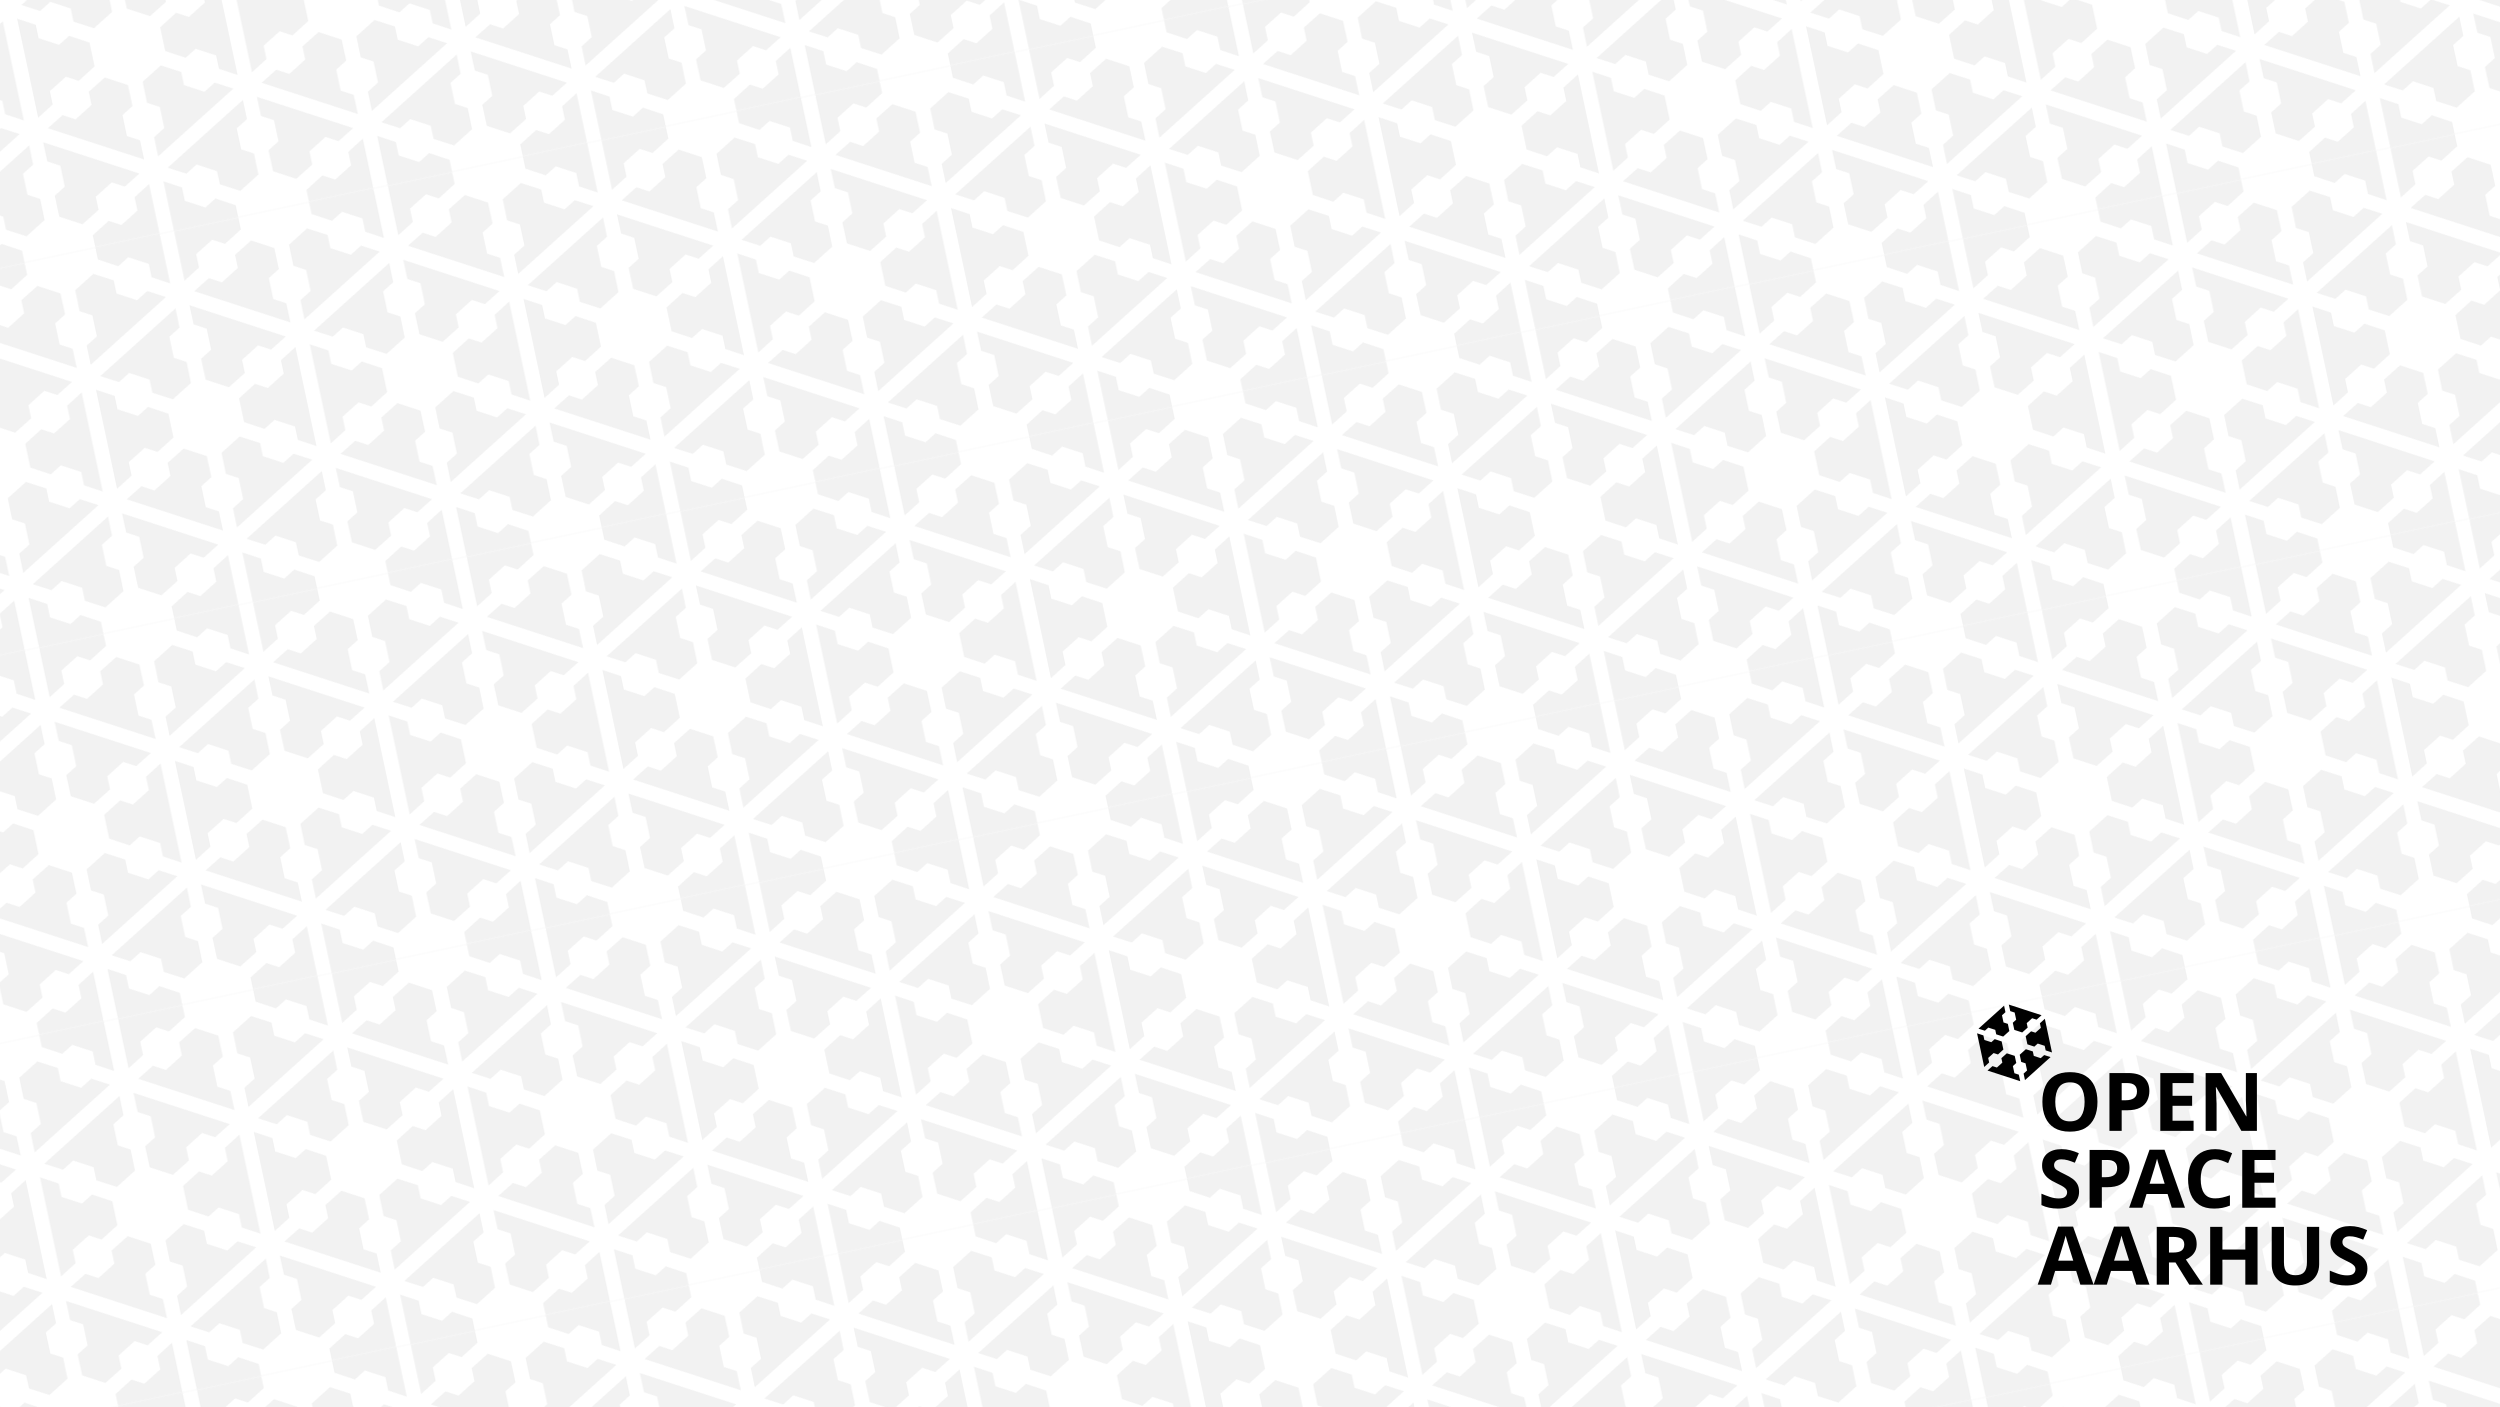
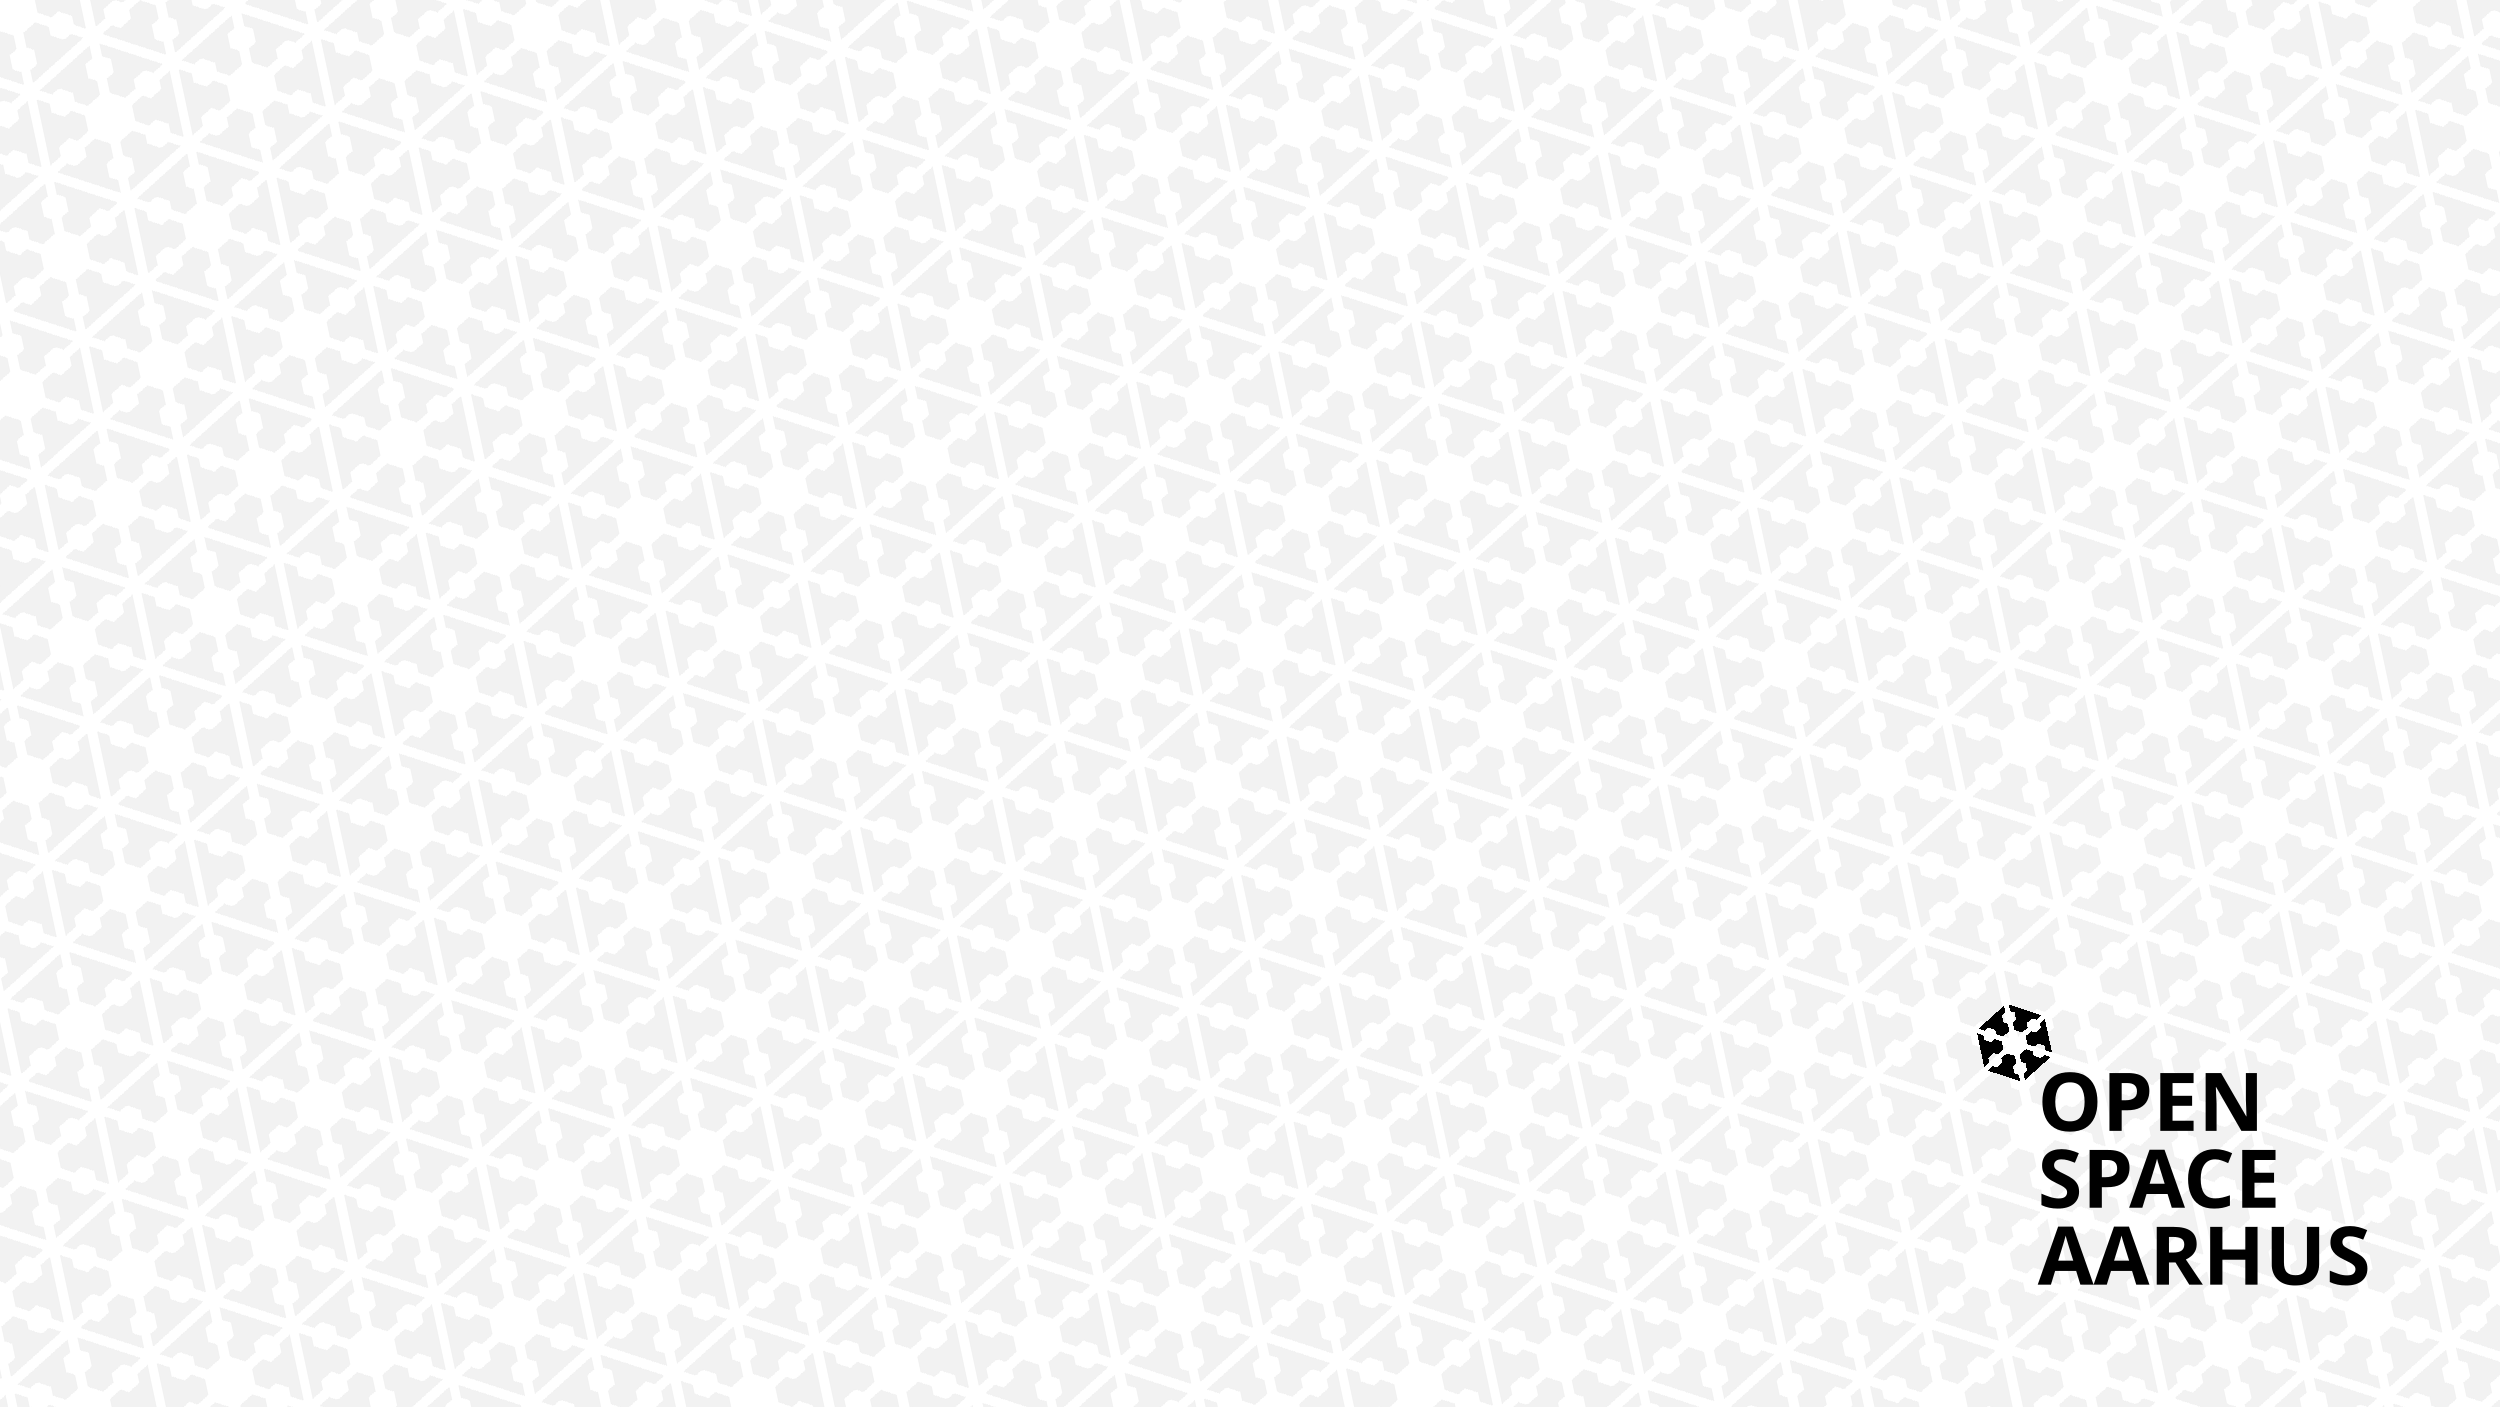
- <svg xmlns="http://www.w3.org/2000/svg" xmlns:xlink="http://www.w3.org/1999/xlink" width="3840" height="2160" viewBox="0 0 1016 571.5" version="1.1" id="svg8">
+ <svg xmlns="http://www.w3.org/2000/svg" xmlns:xlink="http://www.w3.org/1999/xlink" width="3840" height="2160" viewBox="0 0 1016 571.5" version="1.1" id="svg8" shape-rendering="crispEdges">
  <defs id="defs2">
-     <pattern patternTransform="matrix(0.02503975,0,0,0.02503975,19.55035,11.74067)" id="pattern7366" xlink:href="#pattern7354" />
-     <pattern patternTransform="matrix(0.1624543,0,0,0.1624543,26.59275,-0.2324196)" id="pattern7354" xlink:href="#pattern7335" />
+     <pattern xlink:href="#pattern7335" id="pattern3059" patternTransform="matrix(0.2915897,0,0,0.2915897,-27.21454,44.03848)" />
    <pattern id="pattern7335" patternTransform="matrix(0.2645833,0,0,0.2645833,26.78575,-0.03942005)" height="351.513" width="404.952" patternUnits="userSpaceOnUse">
      <rect style="display:inline;fill:#ffffff;fill-opacity:1;stroke:none;stroke-width:0.378;stroke-linejoin:round;stroke-miterlimit:4;stroke-dasharray:none;stroke-opacity:1" id="rect7317" width="404.952" height="351.215" x="0" y="0.149" />
      <g id="use7179" transform="matrix(3.779528,0,0,3.779528,-9.769366,-87.6242)" style="display:inline;fill:#f2f2f2;stroke:none">
        <g style="fill:#f2f2f2;stroke:none" id="g7245" transform="matrix(0.2588015,0.05500997,-0.05500997,0.2588015,93.15821,73.99972)" />
        <g style="fill:#f2f2f2;stroke:none" transform="matrix(0.1770408,-0.1966237,0.1966237,0.1770408,72.13672,131.3174)" id="g7247" />
        <g style="fill:#f2f2f2;stroke:none" id="g7249" transform="matrix(-0.08176074,-0.2516337,0.2516337,-0.08176074,111.2645,178.1814)" />
        <g style="fill:#f2f2f2;stroke:none" transform="matrix(-0.2588015,-0.05500997,0.05500997,-0.2588015,171.4138,167.7277)" id="g7251" />
        <g style="fill:#f2f2f2;stroke:none" id="g7253" transform="matrix(-0.1770408,0.1966237,-0.1966237,-0.1770408,192.4353,110.41)" />
        <g style="fill:#f2f2f2;stroke:none" transform="matrix(0.08176074,0.2516337,-0.2516337,0.08176074,153.3075,63.54603)" id="g7257">
          <path id="path7255" style="fill:#f2f2f2;stroke:none;stroke-width:1.204" d="m -61.571,170.932 2.354,11.042 -14.737,13.402 -11.849,-3.845 -14.825,13.321 2.639,12.4 -13.474,12.252 -9.74,-45.896 z m 0,-2e-5 -2.341,-11.044 -18.914,-6.249 -9.261,8.332 -18.962,-6.14 -2.633,-12.401 -17.293,-5.712 9.77,45.889 z m 55.275,17.689 8.386,-7.559 18.975,6.062 2.595,12.184 18.949,6.178 9.419,-8.485 17.348,5.543 -34.877,31.383 z m 0,2e-5 -8.394,7.549 4.045,19.505 11.846,3.854 4.164,19.491 -9.423,8.481 3.7,17.832 34.856,-31.406 z m -32.744,7.112 10.739,3.482 4.237,19.464 -9.254,8.339 4.124,19.5 12.058,3.915 3.873,17.795 -44.617,-14.513 z m -1e-5,0 -10.735,-3.495 -14.869,13.256 2.585,12.186 -14.798,13.352 -12.056,-3.92 -13.593,12.12 44.626,14.484 z m -177.872,-21.809 18.839,-57.981 z m 1e-5,0 10.735,3.495 14.869,-13.256 -2.585,-12.186 14.798,-13.352 12.056,3.92 13.593,-12.12 -44.626,-14.484 z m 22.531,24.801 -2.354,-11.042 14.737,-13.402 11.849,3.845 14.825,-13.321 -2.639,-12.4 13.474,-12.252 9.74,45.896 z m 0,1e-5 2.341,11.044 18.914,6.249 9.261,-8.332 18.962,6.14 2.633,12.401 17.293,5.712 -9.77,-45.889 z m -10.213,31.913 8.386,-7.559 18.975,6.062 2.595,12.184 18.949,6.178 9.419,-8.485 17.348,5.543 -34.877,31.383 z m 0,2e-5 -8.394,7.549 4.045,19.505 11.846,3.854 4.164,19.491 -9.423,8.481 3.7,17.832 34.856,-31.406 z m -32.744,7.112 10.739,3.482 4.237,19.464 -9.254,8.339 4.124,19.5 12.058,3.915 3.873,17.795 -44.617,-14.513 z m -1e-5,0 -18.839,57.982 z m 311.495,83.729 2.354,11.042 -14.737,13.402 -11.849,-3.845 -14.825,13.321 2.639,12.4 -13.474,12.252 -9.74,-45.896 z m 0,-2e-5 -2.341,-11.044 -18.914,-6.249 -9.261,8.332 -18.962,-6.14 -2.633,-12.401 -17.293,-5.712 9.77,45.889 z m 10.213,-31.913 -8.386,7.559 -18.975,-6.062 -2.595,-12.184 -18.949,-6.178 -9.419,8.485 L 8.7,275.642 43.577,244.26 Z m 0,0 8.394,-7.549 -4.045,-19.505 -11.846,-3.854 -4.164,-19.491 9.423,-8.481 -3.7,-17.832 -34.856,31.406 z m 32.744,-7.112 -10.739,-3.482 -4.237,-19.464 9.254,-8.339 -4.124,-19.5 -12.058,-3.915 -3.873,-17.795 44.617,14.513 z m 1e-5,0 18.839,-57.982 z m -20.425,63.827 -18.839,57.981 z m -1e-5,0 -10.735,-3.495 -14.869,13.256 2.585,12.186 -14.798,13.352 -12.056,-3.92 -13.593,12.12 44.626,14.484 z m -220.829,17.217 2.354,11.042 -14.737,13.402 -11.849,-3.845 -14.825,13.321 2.639,12.4 -13.474,12.252 -9.74,-45.896 z m 0,-2e-5 -2.341,-11.044 -18.914,-6.249 -9.261,8.332 -18.962,-6.14 -2.633,-12.401 -17.293,-5.712 9.77,45.889 z m 10.213,-31.913 -8.386,7.559 -18.975,-6.062 -2.595,-12.184 -18.949,-6.178 -9.419,8.485 -17.348,-5.543 34.877,-31.383 z m 0,0 8.394,-7.549 -4.045,-19.505 -11.846,-3.854 -4.164,-19.491 9.423,-8.481 -3.7,-17.832 -34.856,31.406 z m 32.744,-7.112 -10.739,-3.482 -4.237,-19.464 9.254,-8.339 -4.124,-19.5 -12.058,-3.915 -3.873,-17.795 44.617,14.513 z m 1e-5,0 10.735,3.495 14.869,-13.256 -2.585,-12.186 14.798,-13.352 12.056,3.92 13.593,-12.12 -44.626,-14.484 z m 22.531,24.801 -2.354,-11.042 14.737,-13.402 11.849,3.845 14.825,-13.321 -2.639,-12.4 13.474,-12.252 9.74,45.896 z m 0,10e-6 2.341,11.044 18.914,6.249 9.261,-8.332 18.962,6.14 2.633,12.401 17.293,5.712 -9.77,-45.889 z m -10.213,31.913 8.386,-7.559 18.975,6.062 2.595,12.184 18.949,6.178 9.419,-8.485 17.348,5.543 -34.877,31.383 z m 0,2e-5 -8.394,7.549 4.045,19.505 11.846,3.854 4.164,19.491 -9.423,8.481 3.7,17.832 34.856,-31.406 z m -32.744,7.112 10.739,3.482 4.237,19.464 -9.254,8.339 4.124,19.5 12.058,3.915 3.873,17.795 -44.617,-14.513 z m -1e-5,0 -10.735,-3.495 -14.869,13.256 2.585,12.186 -14.798,13.352 -12.056,-3.92 -13.593,12.12 44.626,14.484 z m -177.872,-21.809 18.839,-57.981 z m 10e-6,0 10.735,3.495 14.869,-13.256 -2.585,-12.186 14.798,-13.352 12.056,3.92 13.593,-12.12 -44.626,-14.484 z m 22.531,24.801 -2.354,-11.042 14.737,-13.402 11.849,3.845 14.825,-13.321 -2.639,-12.4 13.474,-12.252 9.74,45.896 z m 0,1e-5 2.341,11.044 18.914,6.249 9.261,-8.332 18.962,6.14 2.633,12.401 17.293,5.712 -9.77,-45.889 z m -10.213,31.913 8.386,-7.559 18.975,6.062 2.595,12.184 18.949,6.178 9.419,-8.485 17.348,5.543 -34.877,31.383 z m 0,2e-5 -8.394,7.549 4.045,19.505 11.846,3.854 4.164,19.491 -9.423,8.481 3.7,17.832 34.856,-31.406 z m -32.744,7.112 10.739,3.482 4.237,19.464 -9.254,8.339 4.124,19.5 12.058,3.915 3.873,17.795 -44.617,-14.513 z m -10e-6,0 -18.839,57.982 z m 311.495,83.729 2.354,11.042 -14.737,13.402 -11.849,-3.845 -14.825,13.321 2.639,12.4 -13.474,12.252 -9.74,-45.896 z m 0,-2e-5 -2.341,-11.044 -18.914,-6.249 -9.261,8.332 -18.962,-6.14 -2.633,-12.401 -17.293,-5.712 9.77,45.889 z m 10.213,-31.913 -8.386,7.559 -18.975,-6.062 -2.595,-12.184 -18.949,-6.178 -9.419,8.485 -17.348,-5.543 34.877,-31.383 z m 0,0 8.394,-7.549 -4.045,-19.505 -11.846,-3.854 -4.164,-19.491 9.423,-8.481 -3.7,-17.832 -34.856,31.406 z m 32.744,-7.112 -10.739,-3.482 -4.237,-19.464 9.254,-8.339 -4.124,-19.5 -12.058,-3.915 -3.873,-17.795 44.617,14.513 z m 1e-5,0 18.839,-57.982 z m -20.425,63.827 -18.839,57.981 z m -1e-5,0 -10.735,-3.495 -14.869,13.256 2.585,12.186 -14.798,13.352 -12.056,-3.92 -13.593,12.12 44.626,14.484 z m -210.616,-14.697 -8.386,7.559 -18.975,-6.062 -2.595,-12.184 -18.949,-6.178 -9.419,8.485 -17.348,-5.543 34.877,-31.383 z m 0,0 8.394,-7.549 -4.045,-19.505 -11.846,-3.854 -4.164,-19.491 9.423,-8.481 -3.7,-17.832 -34.856,31.406 z m 32.744,-7.112 -10.739,-3.482 -4.237,-19.464 9.254,-8.339 -4.124,-19.5 -12.058,-3.915 -3.873,-17.795 44.617,14.513 z m 1e-5,0 10.735,3.495 14.869,-13.256 -2.585,-12.186 14.798,-13.352 12.056,3.92 13.593,-12.12 -44.626,-14.484 z m 22.531,24.801 -2.354,-11.042 14.737,-13.402 11.849,3.845 14.825,-13.321 -2.639,-12.4 13.474,-12.252 9.74,45.896 z m 0,10e-6 2.341,11.044 18.914,6.249 9.261,-8.332 18.962,6.14 2.633,12.401 17.293,5.712 -9.77,-45.889 z" />
        </g>
      </g>
    </pattern>
+     <pattern patternUnits="userSpaceOnUse" width="391.487" height="350.753" patternTransform="matrix(0.2645833,0,0,0.2645833,84.63001,72.72877)" id="pattern4121">
+       <g style="fill:#f2f2f2;stroke:#000000" id="g4109" transform="matrix(0.9745011,0.2071366,-0.2071366,0.9745011,-45.73394,-153.5688)">
+         <path d="m 169.997,157.198 4.237,19.464 -9.254,8.339 4.124,19.5 12.058,3.915 3.873,17.795 -89.243,-28.997 13.593,-12.12 12.056,3.92 14.798,-13.352 -2.585,-12.186 14.869,-13.256 z m 30.767,-18.082 18.975,6.062 2.595,12.184 18.949,6.178 9.419,-8.485 17.348,5.543 -69.734,62.788 -3.7,-17.832 9.423,-8.481 -4.164,-19.491 -11.846,-3.854 -4.045,-19.505 z m 61.726,-37.323 9.755,45.893 -17.293,-5.712 -2.633,-12.401 -18.962,-6.14 -9.261,8.332 -18.914,-6.249 -2.347,-11.043 z m -123.536,37.801 -14.737,13.402 -11.849,-3.845 -14.825,13.321 2.639,12.4 -13.474,12.252 -9.755,-45.893 59.655,-12.68 z m 333.556,265.947 14.737,-13.402 11.849,3.845 14.825,-13.321 -2.639,-12.4 13.474,-12.252 9.755,45.893 -59.655,12.68 z m -31.043,-17.604 -4.237,-19.464 9.254,-8.339 -4.124,-19.5 -12.058,-3.915 -3.873,-17.795 89.243,28.997 -13.593,12.12 -12.056,-3.92 -14.798,13.352 2.585,12.186 -14.869,13.256 z m -30.767,18.082 -18.975,-6.062 -2.595,-12.184 -18.949,-6.178 -9.419,8.485 -17.348,-5.543 69.734,-62.788 3.7,17.832 -9.423,8.481 4.164,19.491 11.846,3.854 4.045,19.504 z m -61.726,37.323 -9.755,-45.893 17.293,5.712 2.633,12.401 18.962,6.14 9.261,-8.332 18.914,6.249 2.347,11.043 z m -75.287,4.461 14.737,-13.402 11.849,3.845 14.825,-13.321 -2.639,-12.4 13.474,-12.252 9.755,45.893 -59.655,12.68 z m -31.043,-17.604 -4.237,-19.464 9.254,-8.339 -4.124,-19.5 -12.058,-3.915 -3.873,-17.795 89.243,28.997 -13.593,12.12 -12.056,-3.92 -14.798,13.352 2.585,12.186 -14.869,13.256 z m -30.767,18.082 -18.975,-6.062 -2.595,-12.184 -18.949,-6.178 -9.419,8.485 -17.348,-5.543 69.734,-62.788 3.7,17.832 -9.423,8.481 4.164,19.491 11.846,3.854 4.045,19.505 z m -61.726,37.323 -9.755,-45.893 17.293,5.712 2.633,12.401 18.962,6.14 9.261,-8.332 18.914,6.249 2.347,11.043 z m 218.67,-370.665 4.237,19.464 -9.254,8.339 4.124,19.5 12.058,3.915 3.873,17.795 -89.243,-28.997 13.593,-12.12 12.056,3.92 14.798,-13.352 -2.585,-12.186 14.869,-13.256 z m 30.767,-18.082 18.975,6.062 2.595,12.184 18.949,6.178 9.419,-8.485 17.348,5.543 -69.734,62.788 -3.7,-17.832 9.423,-8.481 -4.164,-19.491 -11.846,-3.854 -4.045,-19.505 z m 61.726,-37.323 9.755,45.893 -17.293,-5.712 -2.633,-12.401 -18.962,-6.14 -9.261,8.332 -18.914,-6.249 -2.347,-11.043 z m -123.536,37.801 -14.737,13.402 -11.849,-3.845 -14.825,13.321 2.639,12.4 -13.474,12.252 -9.755,-45.893 59.655,-12.68 z m -199.825,235.1 18.975,6.062 2.595,12.184 18.949,6.178 9.419,-8.485 17.348,5.543 -69.734,62.788 -3.7,-17.832 9.423,-8.481 -4.164,-19.491 -11.846,-3.854 -4.045,-19.505 z m -0.276,-35.686 14.737,-13.402 11.849,3.845 14.825,-13.321 -2.639,-12.4 13.474,-12.252 19.51,91.785 -17.293,-5.712 -2.633,-12.401 -18.962,-6.14 -9.261,8.332 -18.914,-6.249 z m -31.043,-17.604 -4.237,-19.464 9.254,-8.339 -4.124,-19.5 -12.058,-3.915 -3.873,-17.795 89.243,28.997 -13.593,12.12 -12.056,-3.92 -14.798,13.352 2.585,12.186 -14.869,13.256 z m 398.198,-13.15 4.237,19.464 -9.254,8.339 4.124,19.5 12.058,3.915 3.873,17.795 -89.243,-28.997 13.593,-12.12 12.056,3.92 14.798,-13.352 -2.585,-12.186 14.869,-13.256 z m -31.319,-53.29 -18.975,-6.062 -2.595,-12.184 -18.949,-6.178 -9.419,8.485 -17.348,-5.543 69.734,-62.788 3.7,17.832 -9.423,8.481 4.164,19.491 11.846,3.854 4.045,19.505 z m 0.276,35.686 -14.737,13.402 -11.849,-3.845 -14.825,13.321 2.639,12.4 -13.474,12.252 -19.51,-91.785 17.293,5.712 2.633,12.401 18.962,6.14 9.261,-8.332 18.914,6.249 z m -167.78,59.865 4.237,19.464 -9.254,8.339 4.124,19.5 12.058,3.915 3.873,17.795 -89.243,-28.997 13.593,-12.12 12.056,3.92 14.798,-13.352 -2.585,-12.186 14.869,-13.256 z m 30.767,-18.082 18.975,6.062 2.595,12.184 18.949,6.178 9.419,-8.485 17.348,5.543 -69.734,62.788 -3.7,-17.832 9.423,-8.481 -4.164,-19.491 -11.846,-3.854 -4.045,-19.505 z m -0.276,-35.686 14.737,-13.402 11.849,3.845 14.825,-13.321 -2.639,-12.4 13.474,-12.252 19.51,91.785 -17.293,-5.712 -2.633,-12.401 -18.962,-6.14 -9.261,8.332 -18.914,-6.249 z m -31.043,-17.604 -4.237,-19.464 9.254,-8.339 -4.124,-19.5 -12.058,-3.915 -3.873,-17.795 89.243,28.997 -13.593,12.12 -12.056,-3.92 -14.798,13.352 2.585,12.186 -14.869,13.256 z m -30.767,18.082 -18.975,-6.062 -2.595,-12.184 -18.949,-6.178 -9.419,8.485 -17.348,-5.543 69.734,-62.788 3.7,17.832 -9.423,8.481 4.164,19.491 11.846,3.854 4.045,19.504 z m 0.276,35.686 -14.737,13.402 -11.849,-3.845 -14.825,13.321 2.639,12.4 -13.474,12.252 -19.51,-91.785 17.293,5.712 2.633,12.401 18.962,6.14 9.261,-8.332 18.914,6.249 z" style="fill:#f2f2f2;stroke:none;stroke-width:1.204" id="path4107" />
+       </g>
+     </pattern>
  </defs>
-   <g id="layer1" transform="translate(0,274.5)">
-     <g style="display:inline" transform="matrix(17.51668,0,0,17.51668,-515.7274,-423.9061)" id="layer1-2">
-       <rect transform="rotate(-12)" id="rect7346" y="11.517" x="19.405" height="57.105" width="65.786" style="fill:url(#pattern7366);stroke:none;stroke-width:0.614" />
-       <g id="layer1-4" transform="translate(-136.514,-116.1491)" style="display:inline;fill:#f2f2f2">
-         <g style="fill:#f2f2f2" id="g4551" transform="matrix(0.2588015,0.05500997,-0.05500997,0.2588015,93.15821,73.99972)" />
-         <g style="fill:#f2f2f2" transform="matrix(0.1770408,-0.1966237,0.1966237,0.1770408,72.13672,131.3174)" id="g4590" />
-         <g style="fill:#f2f2f2" id="g4594" transform="matrix(-0.08176074,-0.2516337,0.2516337,-0.08176074,111.2645,178.1814)" />
-         <g style="fill:#f2f2f2" transform="matrix(-0.2588015,-0.05500997,0.05500997,-0.2588015,171.4138,167.7277)" id="g4598" />
-         <g style="fill:#f2f2f2" id="g4602" transform="matrix(-0.1770408,0.1966237,-0.1966237,-0.1770408,192.4353,110.41)" />
-         <g style="fill:#f2f2f2" transform="matrix(0.08176074,0.2516337,-0.2516337,0.08176074,153.3075,63.54603)" id="g4606" />
-       </g>
-       <use height="100%" width="100%" id="use6863" xlink:href="#layer1-4" y="0" x="0" />
-       <use height="100%" width="100%" id="use7163" xlink:href="#use6863" y="0" x="0" />
-       <g style="display:inline;fill:#f2f2f2" transform="translate(-109.728,-69.68621)" id="use7165">
-         <g transform="matrix(0.2588015,0.05500997,-0.05500997,0.2588015,93.15821,73.99972)" id="g7293" style="fill:#f2f2f2" />
-         <g id="g7295" transform="matrix(0.1770408,-0.1966237,0.1966237,0.1770408,72.13672,131.3174)" style="fill:#f2f2f2" />
-         <g transform="matrix(-0.08176074,-0.2516337,0.2516337,-0.08176074,111.2645,178.1814)" id="g7297" style="fill:#f2f2f2" />
-         <g id="g7299" transform="matrix(-0.2588015,-0.05500997,0.05500997,-0.2588015,171.4138,167.7277)" style="fill:#f2f2f2" />
-         <g transform="matrix(-0.1770408,0.1966237,-0.1966237,-0.1770408,192.4353,110.41)" id="g7301" style="fill:#f2f2f2" />
-         <g id="g7305" transform="matrix(0.08176074,0.2516337,-0.2516337,0.08176074,153.3075,63.54603)" style="fill:#f2f2f2" />
-       </g>
-       <g style="display:inline;fill:#f2f2f2" transform="translate(-82.94205,-23.22332)" id="use7167">
-         <g transform="matrix(0.2588015,0.05500997,-0.05500997,0.2588015,93.15821,73.99972)" id="g7277" style="fill:#f2f2f2" />
-         <g id="g7279" transform="matrix(0.1770408,-0.1966237,0.1966237,0.1770408,72.13672,131.3174)" style="fill:#f2f2f2" />
-         <g transform="matrix(-0.08176074,-0.2516337,0.2516337,-0.08176074,111.2645,178.1814)" id="g7281" style="fill:#f2f2f2" />
-         <g id="g7283" transform="matrix(-0.2588015,-0.05500997,0.05500997,-0.2588015,171.4138,167.7277)" style="fill:#f2f2f2" />
-         <g transform="matrix(-0.1770408,0.1966237,-0.1966237,-0.1770408,192.4353,110.41)" id="g7285" style="fill:#f2f2f2" />
-         <g id="g7289" transform="matrix(0.08176074,0.2516337,-0.2516337,0.08176074,153.3075,63.54603)" style="fill:#f2f2f2" />
-       </g>
-       <g style="display:inline;fill:#f2f2f2" transform="translate(-82.94255,-116.1491)" id="use7169">
-         <g transform="matrix(0.2588015,0.05500997,-0.05500997,0.2588015,93.15821,73.99972)" id="g7181" style="fill:#f2f2f2" />
-         <g id="g7183" transform="matrix(0.1770408,-0.1966237,0.1966237,0.1770408,72.13672,131.3174)" style="fill:#f2f2f2" />
-         <g transform="matrix(-0.08176074,-0.2516337,0.2516337,-0.08176074,111.2645,178.1814)" id="g7185" style="fill:#f2f2f2" />
-         <g id="g7187" transform="matrix(-0.2588015,-0.05500997,0.05500997,-0.2588015,171.4138,167.7277)" style="fill:#f2f2f2" />
-         <g transform="matrix(-0.1770408,0.1966237,-0.1966237,-0.1770408,192.4353,110.41)" id="g7189" style="fill:#f2f2f2" />
-         <g id="g7193" transform="matrix(0.08176074,0.2516337,-0.2516337,0.08176074,153.3075,63.54603)" style="fill:#f2f2f2" />
-       </g>
-       <g style="display:inline;fill:#f2f2f2" transform="translate(-56.15655,-69.68621)" id="use7171">
-         <g transform="matrix(0.2588015,0.05500997,-0.05500997,0.2588015,93.15821,73.99972)" id="g7213" style="fill:#f2f2f2" />
-         <g id="g7215" transform="matrix(0.1770408,-0.1966237,0.1966237,0.1770408,72.13672,131.3174)" style="fill:#f2f2f2" />
-         <g transform="matrix(-0.08176074,-0.2516337,0.2516337,-0.08176074,111.2645,178.1814)" id="g7217" style="fill:#f2f2f2" />
-         <g id="g7219" transform="matrix(-0.2588015,-0.05500997,0.05500997,-0.2588015,171.4138,167.7277)" style="fill:#f2f2f2" />
-         <g transform="matrix(-0.1770408,0.1966237,-0.1966237,-0.1770408,192.4353,110.41)" id="g7221" style="fill:#f2f2f2" />
-         <g id="g7225" transform="matrix(0.08176074,0.2516337,-0.2516337,0.08176074,153.3075,63.54603)" style="fill:#f2f2f2" />
-       </g>
-       <g style="display:inline;fill:#f2f2f2" transform="translate(-29.37055,-23.22332)" id="use7173">
-         <g transform="matrix(0.2588015,0.05500997,-0.05500997,0.2588015,93.15821,73.99972)" id="g7261" style="fill:#f2f2f2" />
-         <g id="g7263" transform="matrix(0.1770408,-0.1966237,0.1966237,0.1770408,72.13672,131.3174)" style="fill:#f2f2f2" />
-         <g transform="matrix(-0.08176074,-0.2516337,0.2516337,-0.08176074,111.2645,178.1814)" id="g7265" style="fill:#f2f2f2" />
-         <g id="g7267" transform="matrix(-0.2588015,-0.05500997,0.05500997,-0.2588015,171.4138,167.7277)" style="fill:#f2f2f2" />
-         <g transform="matrix(-0.1770408,0.1966237,-0.1966237,-0.1770408,192.4353,110.41)" id="g7269" style="fill:#f2f2f2" />
-         <g id="g7273" transform="matrix(0.08176074,0.2516337,-0.2516337,0.08176074,153.3075,63.54603)" style="fill:#f2f2f2" />
-       </g>
-       <g style="display:inline;fill:#f2f2f2" transform="translate(-29.37105,-116.1491)" id="use7175">
-         <g transform="matrix(0.2588015,0.05500997,-0.05500997,0.2588015,93.15821,73.99972)" id="g7197" style="fill:#f2f2f2" />
-         <g id="g7199" transform="matrix(0.1770408,-0.1966237,0.1966237,0.1770408,72.13672,131.3174)" style="fill:#f2f2f2" />
-         <g transform="matrix(-0.08176074,-0.2516337,0.2516337,-0.08176074,111.2645,178.1814)" id="g7201" style="fill:#f2f2f2" />
-         <g id="g7203" transform="matrix(-0.2588015,-0.05500997,0.05500997,-0.2588015,171.4138,167.7277)" style="fill:#f2f2f2" />
-         <g transform="matrix(-0.1770408,0.1966237,-0.1966237,-0.1770408,192.4353,110.41)" id="g7205" style="fill:#f2f2f2" />
-         <g id="g7209" transform="matrix(0.08176074,0.2516337,-0.2516337,0.08176074,153.3075,63.54603)" style="fill:#f2f2f2" />
-       </g>
-       <g style="display:inline;fill:#f2f2f2" transform="translate(-2.58506,-69.68621)" id="use7177">
-         <g transform="matrix(0.2588015,0.05500997,-0.05500997,0.2588015,93.15821,73.99972)" id="g7229" style="fill:#f2f2f2" />
-         <g id="g7231" transform="matrix(0.1770408,-0.1966237,0.1966237,0.1770408,72.13672,131.3174)" style="fill:#f2f2f2" />
-         <g transform="matrix(-0.08176074,-0.2516337,0.2516337,-0.08176074,111.2645,178.1814)" id="g7233" style="fill:#f2f2f2" />
-         <g id="g7235" transform="matrix(-0.2588015,-0.05500997,0.05500997,-0.2588015,171.4138,167.7277)" style="fill:#f2f2f2" />
-         <g transform="matrix(-0.1770408,0.1966237,-0.1966237,-0.1770408,192.4353,110.41)" id="g7237" style="fill:#f2f2f2" />
-         <g id="g7241" transform="matrix(0.08176074,0.2516337,-0.2516337,0.08176074,153.3075,63.54603)" style="fill:#f2f2f2" />
-       </g>
-     </g>
+   <g id="layer3">
+     <rect style="fill:#ffffff;fill-rule:nonzero;stroke:none;stroke-width:0.265" id="rect1561" width="1471.083" height="950.988" x="-155.726" y="-222.25" />
  </g>
-   <g id="layer2">
+   <g id="layer1" transform="translate(0,274.5)" style="display:inline">
+     <rect style="fill:url(#pattern3059);fill-opacity:1;fill-rule:nonzero;stroke:none;stroke-width:0.224" id="rect3057" width="1527.44" height="854.208" x="-153.043" y="-312.624" transform="rotate(-12)" />
+   </g>
+   <g id="layer2" style="display:inline">
    <g id="g1809" transform="matrix(0.2645833,0,0,0.2645833,-89.95381,-77.79905)">
-       <g id="g5379">
- 	
- 	
- </g>
+       <g id="g5379" />
      <g style="display:inline" id="layer6" />
      <g style="display:inline" id="layer7" transform="matrix(1.903668,0,0,1.903668,3313.753,1787.705)">
        <g id="layer1-9" transform="matrix(1.094317,-0.2326042,0.2326042,1.094317,-113.0839,-38.50863)" style="display:inline">
          <g id="g4551-2" transform="matrix(0.2588015,0.05500997,-0.05500997,0.2588015,93.15821,73.99972)" />
          <g transform="matrix(0.1770408,-0.1966237,0.1966237,0.1770408,72.13672,131.3174)" id="g4590-0" />
          <g id="g4594-8" transform="matrix(-0.08176074,-0.2516337,0.2516337,-0.08176074,111.2645,178.1814)" />
          <g transform="matrix(-0.2588015,-0.05500997,0.05500997,-0.2588015,171.4138,167.7277)" id="g4598-8" />
          <g id="g4602-9" transform="matrix(-0.1770408,0.1966237,-0.1966237,-0.1770408,192.4353,110.41)" />
          <g transform="matrix(0.08176074,0.2516337,-0.2516337,0.08176074,153.3075,63.54603)" id="g4606-1">
            <path id="path4604" style="fill:#000000;stroke:none;stroke-width:1.204" d="m 136.726,128.914 2.354,11.042 -14.737,13.402 -11.849,-3.845 -14.825,13.321 2.639,12.4 -13.474,12.252 -9.74,-45.896 z m 0,-2e-5 -2.341,-11.044 -18.914,-6.249 -9.261,8.332 -18.962,-6.14 -2.633,-12.401 -17.293,-5.712 9.77,45.889 z m 10.213,-31.913 -8.386,7.559 -18.975,-6.062 -2.595,-12.184 -18.949,-6.178 -9.419,8.485 -17.348,-5.543 34.877,-31.383 z m 0,0 8.394,-7.549 -4.045,-19.505 -11.846,-3.854 -4.164,-19.491 9.423,-8.481 L 141.001,20.289 106.145,51.695 Z m 32.744,-7.112 -10.739,-3.482 -4.237,-19.464 9.254,-8.339 -4.124,-19.5 -12.058,-3.915 -3.873,-17.795 44.617,14.513 z m 1e-5,0 10.735,3.495 14.869,-13.256 -2.585,-12.186 14.798,-13.352 12.056,3.92 13.593,-12.12 -44.626,-14.484 z m 22.531,24.801 -2.354,-11.042 14.737,-13.402 11.849,3.845 14.825,-13.321 -2.639,-12.4 13.474,-12.252 9.74,45.896 z m 0,1e-5 2.341,11.044 18.914,6.249 9.261,-8.332 18.962,6.14 2.633,12.401 17.293,5.712 -9.77,-45.889 z m -10.213,31.913 8.386,-7.559 18.975,6.062 2.595,12.184 18.949,6.178 9.419,-8.485 17.348,5.543 -34.877,31.383 z m 0,2e-5 -8.394,7.549 4.045,19.505 11.846,3.854 4.164,19.491 -9.423,8.481 3.7,17.832 34.856,-31.406 z m -32.744,7.112 10.739,3.482 4.237,19.464 -9.254,8.339 4.124,19.5 12.058,3.915 3.873,17.795 -44.617,-14.513 z m -1e-5,0 -10.735,-3.495 -14.869,13.256 2.585,12.186 -14.798,13.352 -12.056,-3.92 -13.593,12.12 44.626,14.484 z" />
          </g>
        </g>
        <text id="text5448" y="127.813" x="82.028" style="font-style:normal;font-variant:normal;font-weight:900;font-stretch:normal;font-size:65.333px;line-height:0.95;font-family:bender;-inkscape-font-specification:'bender Heavy';letter-spacing:0px;word-spacing:0px;fill:#000000;fill-opacity:1;stroke:none" xml:space="preserve">
          <tspan style="font-size:65.333px;line-height:0.95" y="127.813" x="82.028" id="tspan5446">OPEN</tspan>
          <tspan style="font-size:65.333px;line-height:0.95" id="tspan5450" y="189.88" x="82.028">SPACE</tspan>
          <tspan style="font-size:65.333px;line-height:0.95" id="tspan5452" y="251.946" x="82.028">AARHUS</tspan>
        </text>
      </g>
    </g>
  </g>
</svg>
